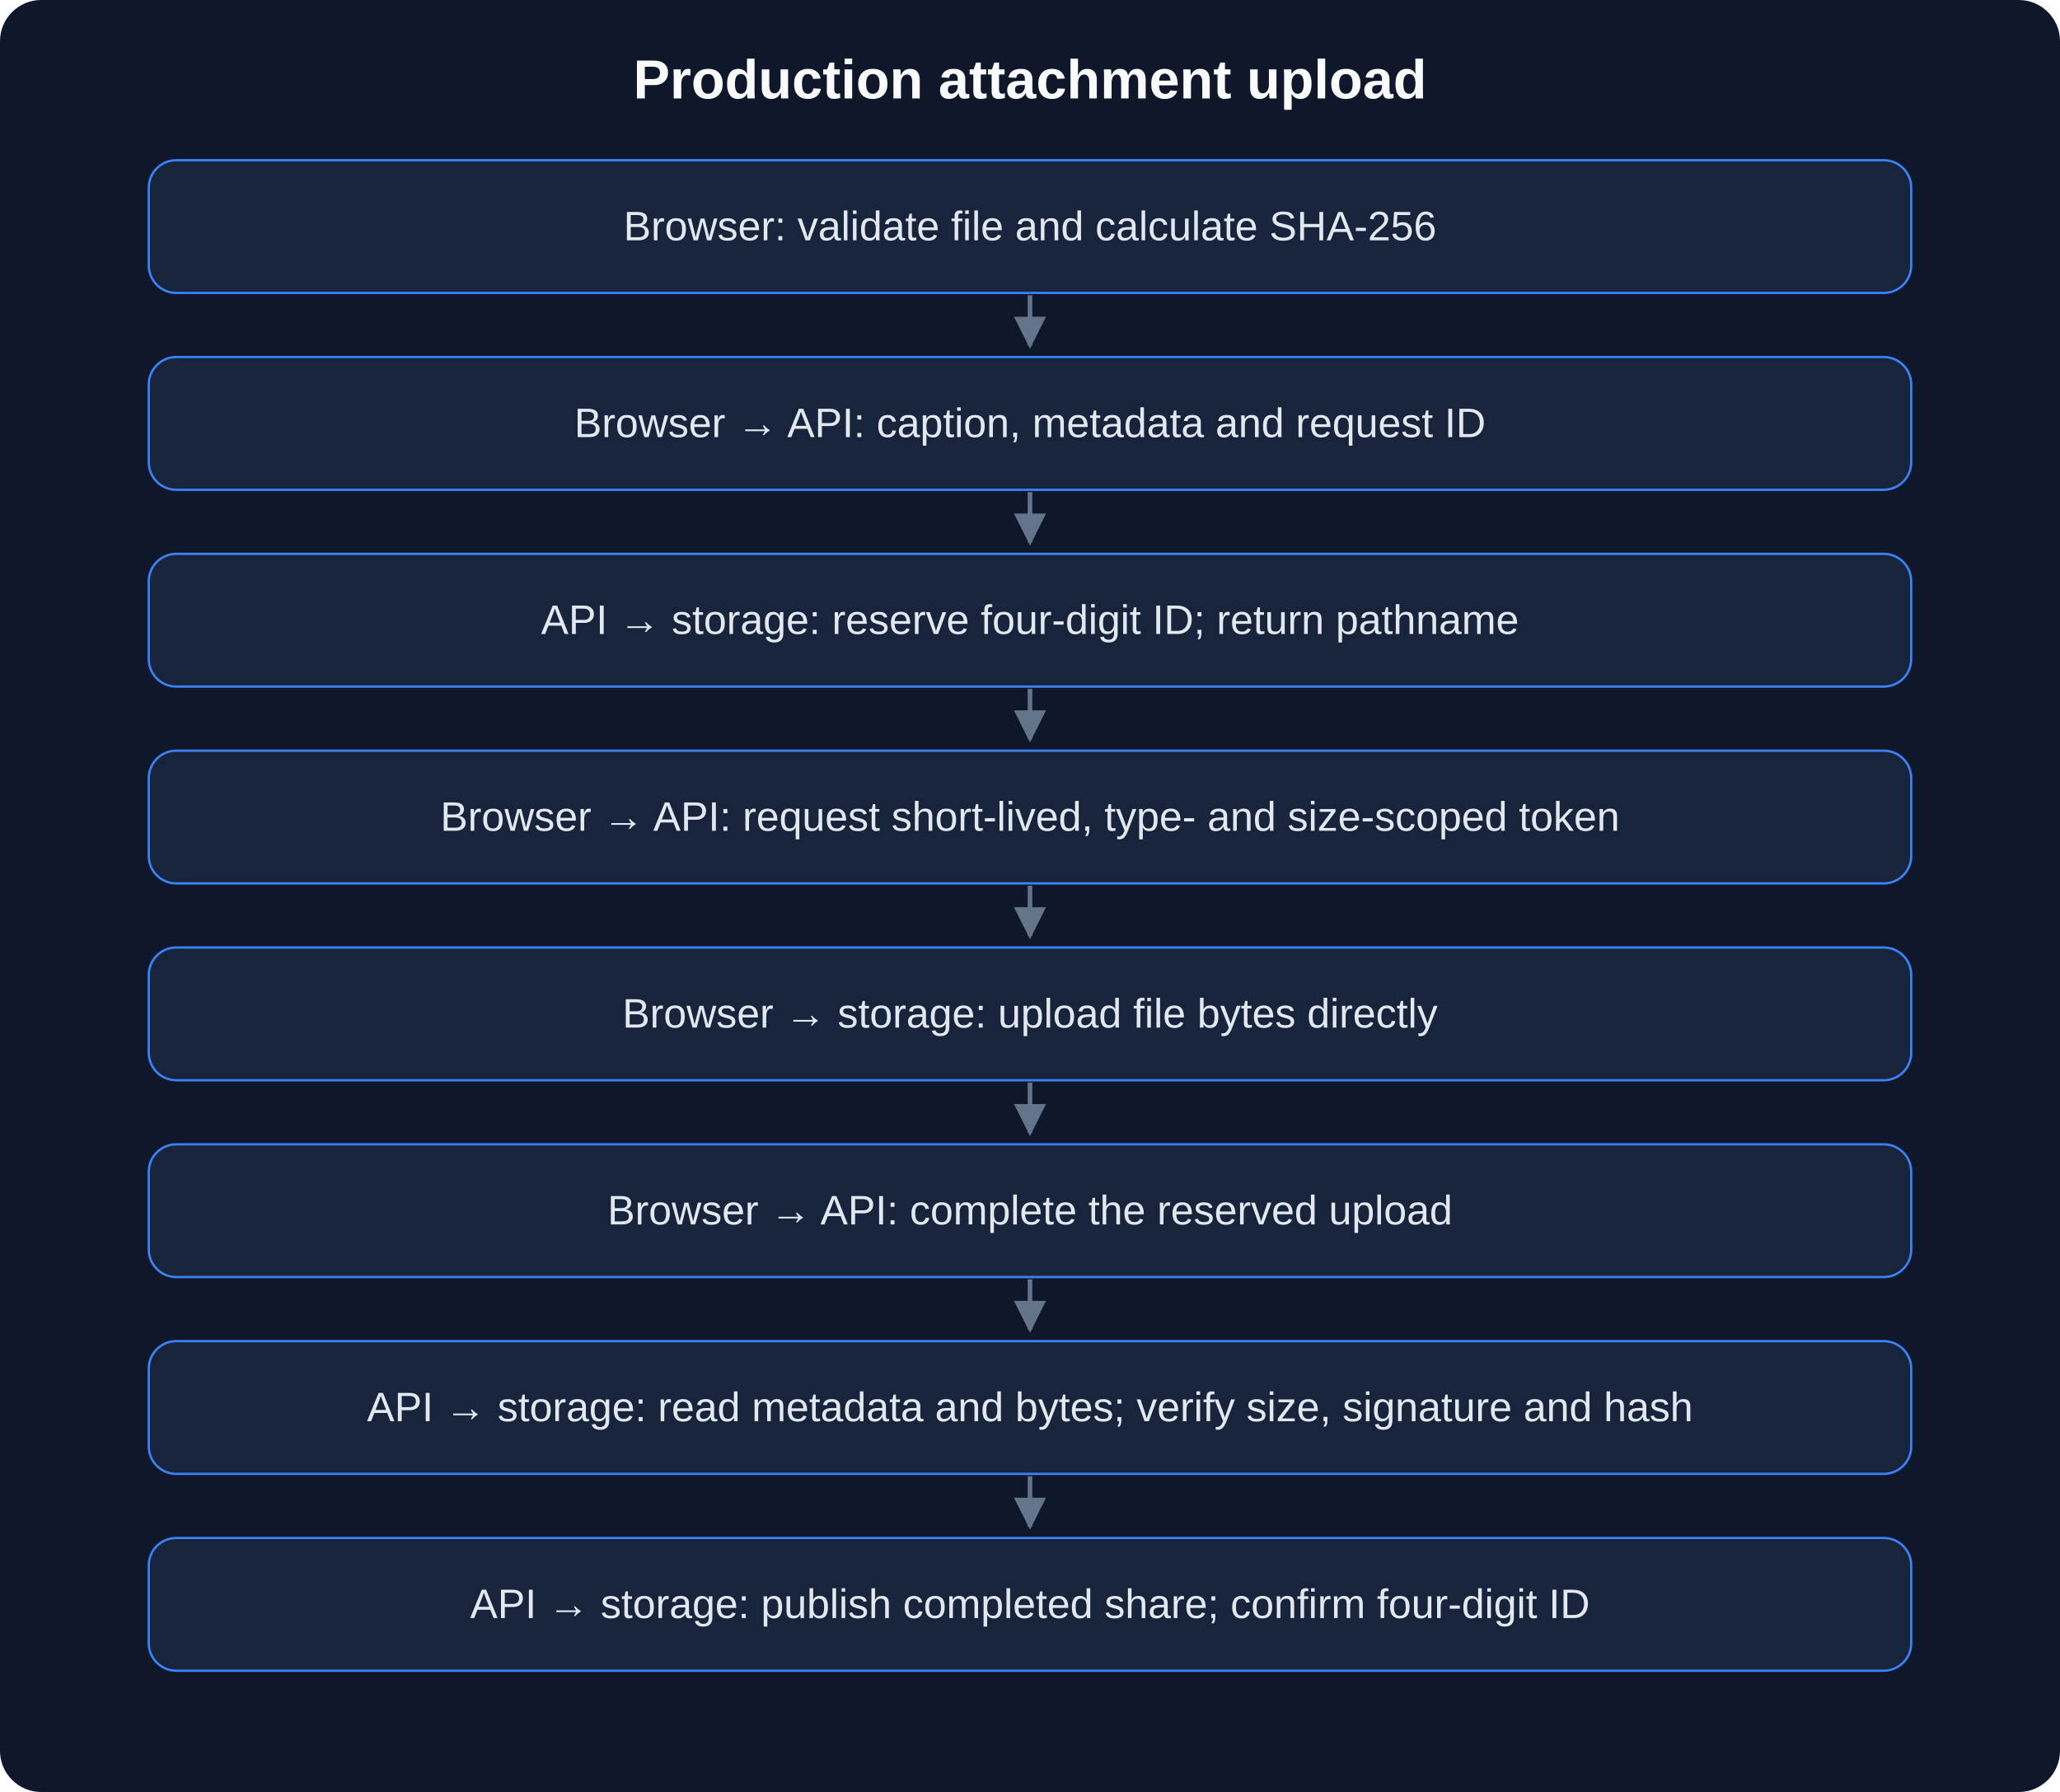
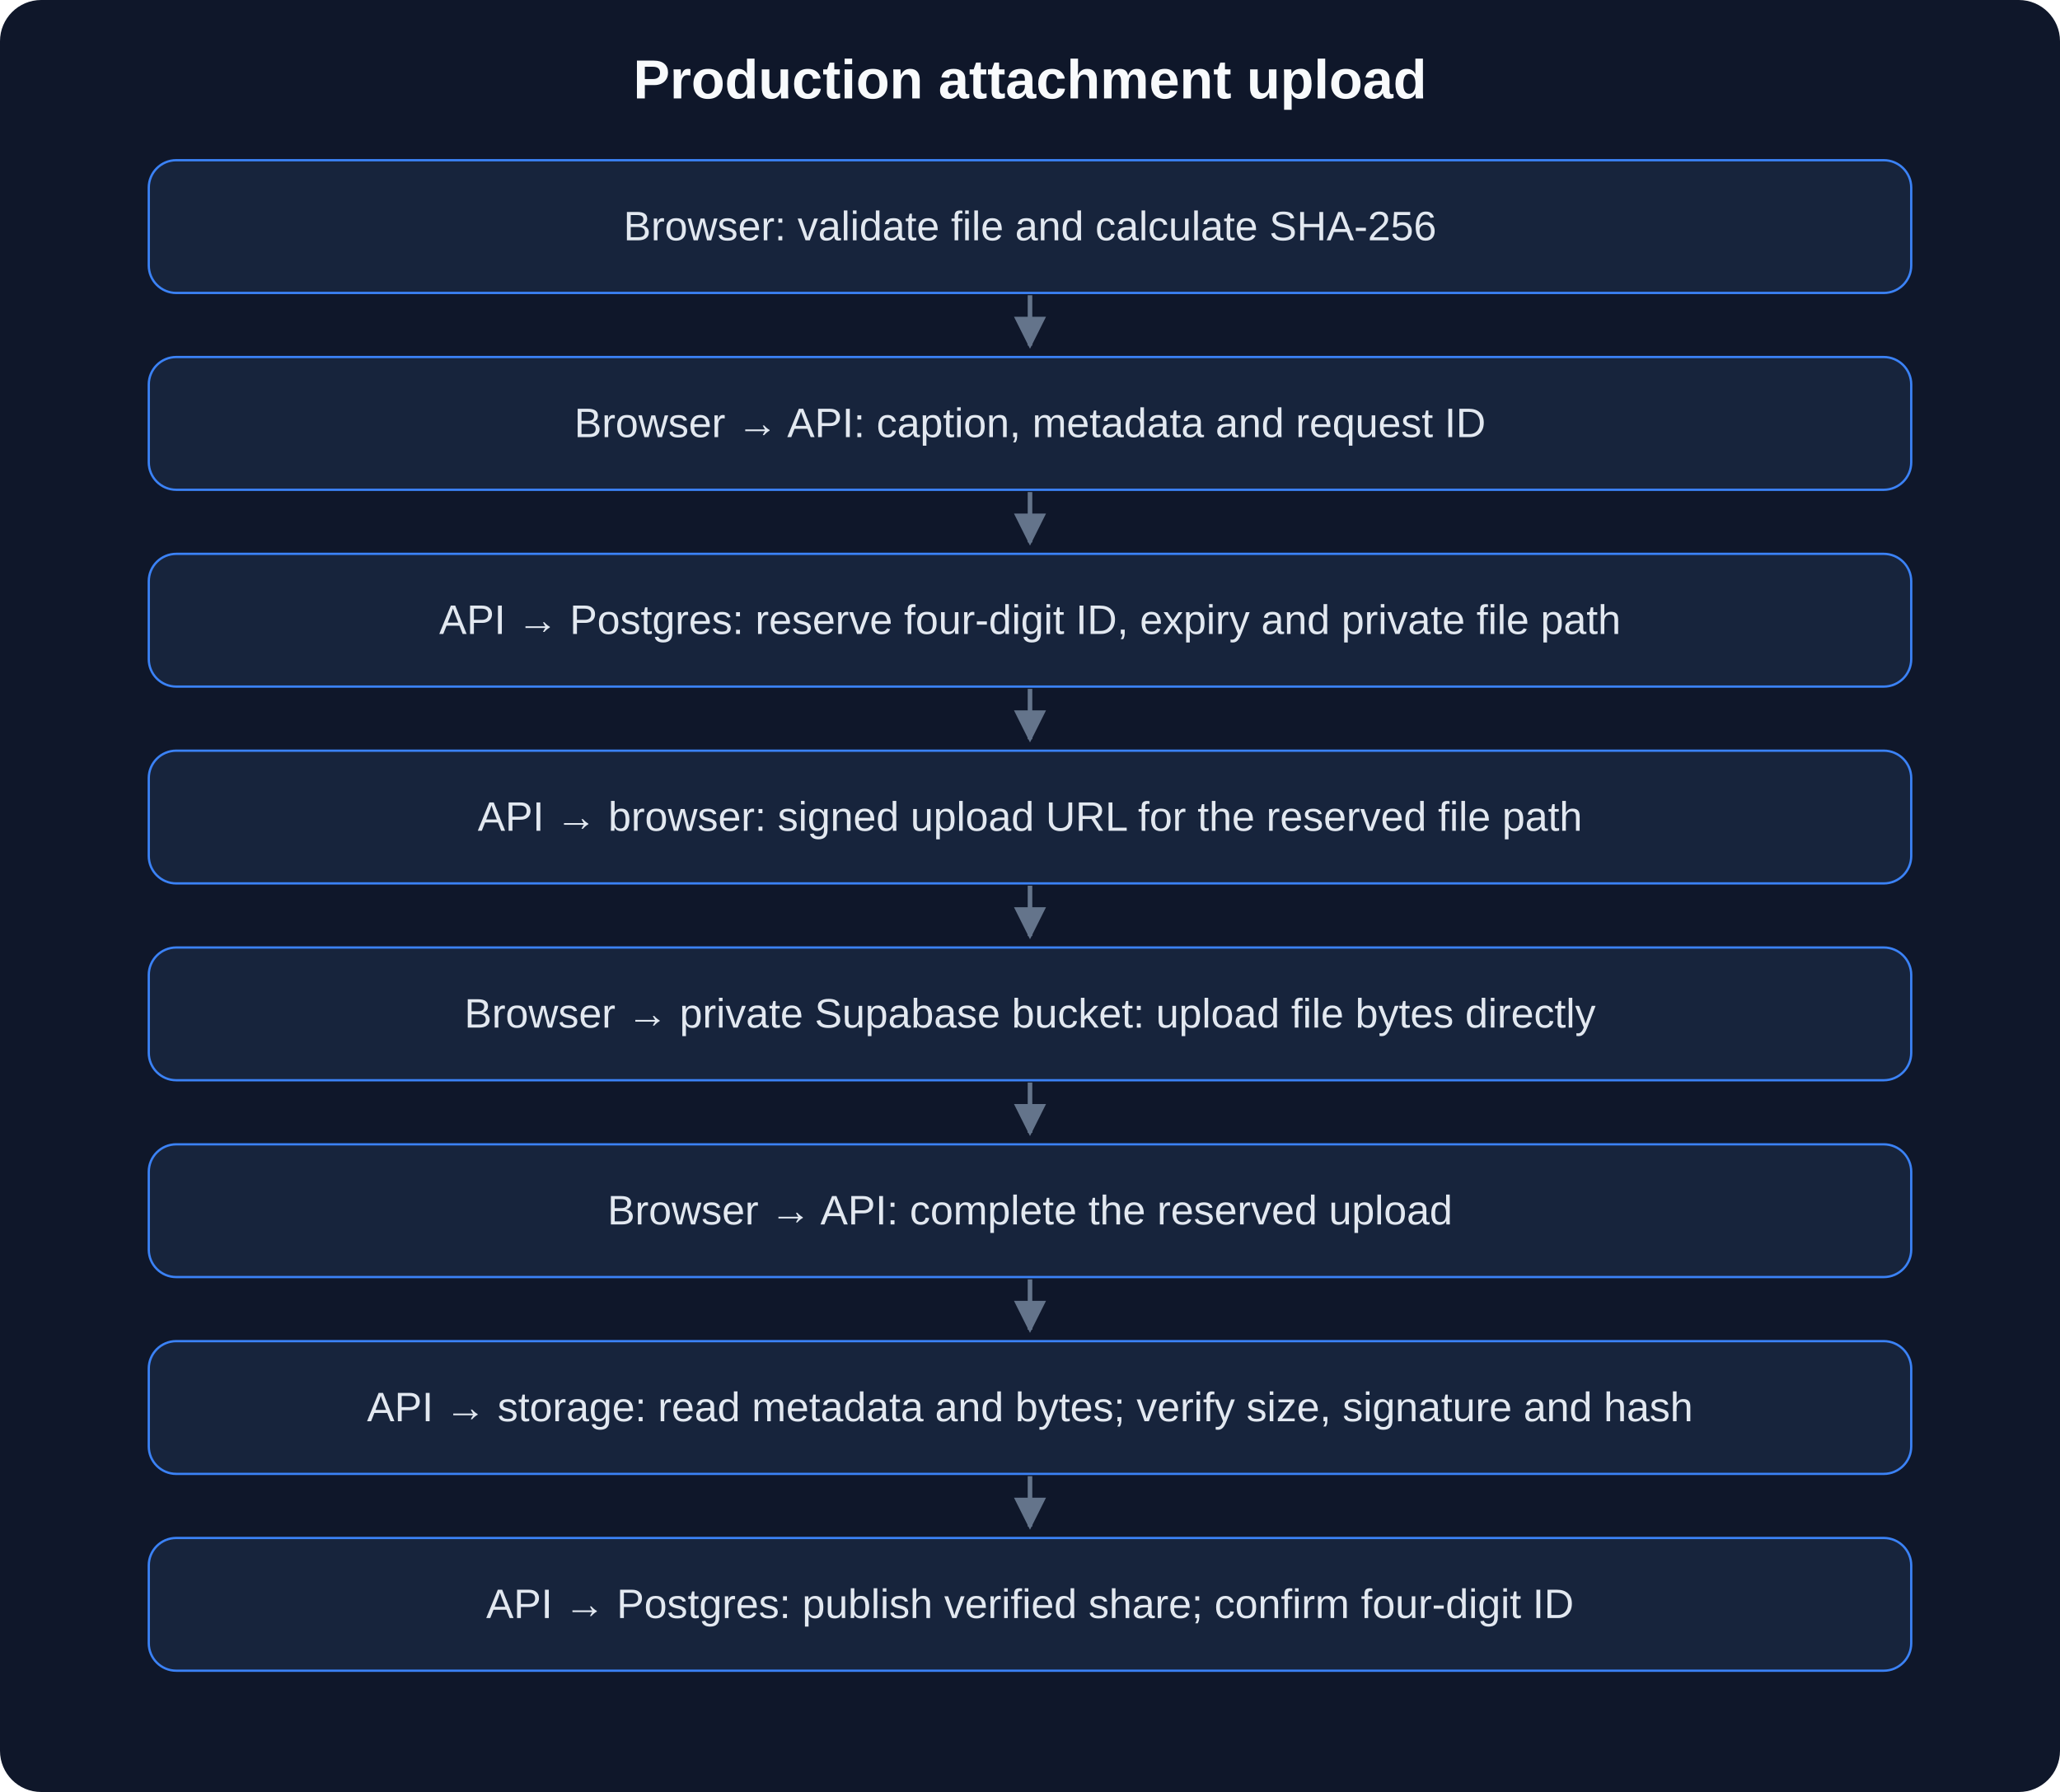
<svg xmlns="http://www.w3.org/2000/svg" viewBox="0 0 900 783" role="img" aria-label="Production attachment upload">
  <defs>
    <marker id="arrow" viewBox="0 0 10 10" refX="9" refY="5" markerWidth="7" markerHeight="7" orient="auto">
      <path d="M0 0L10 5L0 10" fill="#64748b" />
    </marker>
  </defs>
  <rect width="900" height="783" rx="18" fill="#0f172a" />
  <g font-family="Arial,Helvetica,sans-serif">
    <text x="450" y="43" text-anchor="middle" fill="#f8fafc" font-size="24" font-weight="700">Production attachment upload</text>
    <rect x="65" y="70" width="770" height="58" rx="12" fill="#17243c" stroke="#3b82f6" />
    <text x="450" y="105" text-anchor="middle" font-size="18" fill="#e2e8f0">Browser: validate file and calculate SHA-256</text>
    <path d="M450 129V151" stroke="#64748b" stroke-width="2" marker-end="url(#arrow)" />
    <rect x="65" y="156" width="770" height="58" rx="12" fill="#17243c" stroke="#3b82f6" />
    <text x="450" y="191" text-anchor="middle" font-size="18" fill="#e2e8f0">Browser → API: caption, metadata and request ID</text>
    <path d="M450 215V237" stroke="#64748b" stroke-width="2" marker-end="url(#arrow)" />
    <rect x="65" y="242" width="770" height="58" rx="12" fill="#17243c" stroke="#3b82f6" />
-     <text x="450" y="277" text-anchor="middle" font-size="18" fill="#e2e8f0">API → storage: reserve four-digit ID; return pathname</text>
+     <text x="450" y="277" text-anchor="middle" font-size="18" fill="#e2e8f0">API → Postgres: reserve four-digit ID, expiry and private file path</text>
    <path d="M450 301V323" stroke="#64748b" stroke-width="2" marker-end="url(#arrow)" />
    <rect x="65" y="328" width="770" height="58" rx="12" fill="#17243c" stroke="#3b82f6" />
-     <text x="450" y="363" text-anchor="middle" font-size="18" fill="#e2e8f0">Browser → API: request short-lived, type- and size-scoped token</text>
+     <text x="450" y="363" text-anchor="middle" font-size="18" fill="#e2e8f0">API → browser: signed upload URL for the reserved file path</text>
    <path d="M450 387V409" stroke="#64748b" stroke-width="2" marker-end="url(#arrow)" />
    <rect x="65" y="414" width="770" height="58" rx="12" fill="#17243c" stroke="#3b82f6" />
-     <text x="450" y="449" text-anchor="middle" font-size="18" fill="#e2e8f0">Browser → storage: upload file bytes directly</text>
+     <text x="450" y="449" text-anchor="middle" font-size="18" fill="#e2e8f0">Browser → private Supabase bucket: upload file bytes directly</text>
    <path d="M450 473V495" stroke="#64748b" stroke-width="2" marker-end="url(#arrow)" />
    <rect x="65" y="500" width="770" height="58" rx="12" fill="#17243c" stroke="#3b82f6" />
    <text x="450" y="535" text-anchor="middle" font-size="18" fill="#e2e8f0">Browser → API: complete the reserved upload</text>
    <path d="M450 559V581" stroke="#64748b" stroke-width="2" marker-end="url(#arrow)" />
    <rect x="65" y="586" width="770" height="58" rx="12" fill="#17243c" stroke="#3b82f6" />
    <text x="450" y="621" text-anchor="middle" font-size="18" fill="#e2e8f0">API → storage: read metadata and bytes; verify size, signature and hash</text>
    <path d="M450 645V667" stroke="#64748b" stroke-width="2" marker-end="url(#arrow)" />
    <rect x="65" y="672" width="770" height="58" rx="12" fill="#17243c" stroke="#3b82f6" />
-     <text x="450" y="707" text-anchor="middle" font-size="18" fill="#e2e8f0">API → storage: publish completed share; confirm four-digit ID</text>
+     <text x="450" y="707" text-anchor="middle" font-size="18" fill="#e2e8f0">API → Postgres: publish verified share; confirm four-digit ID</text>
  </g>
</svg>
